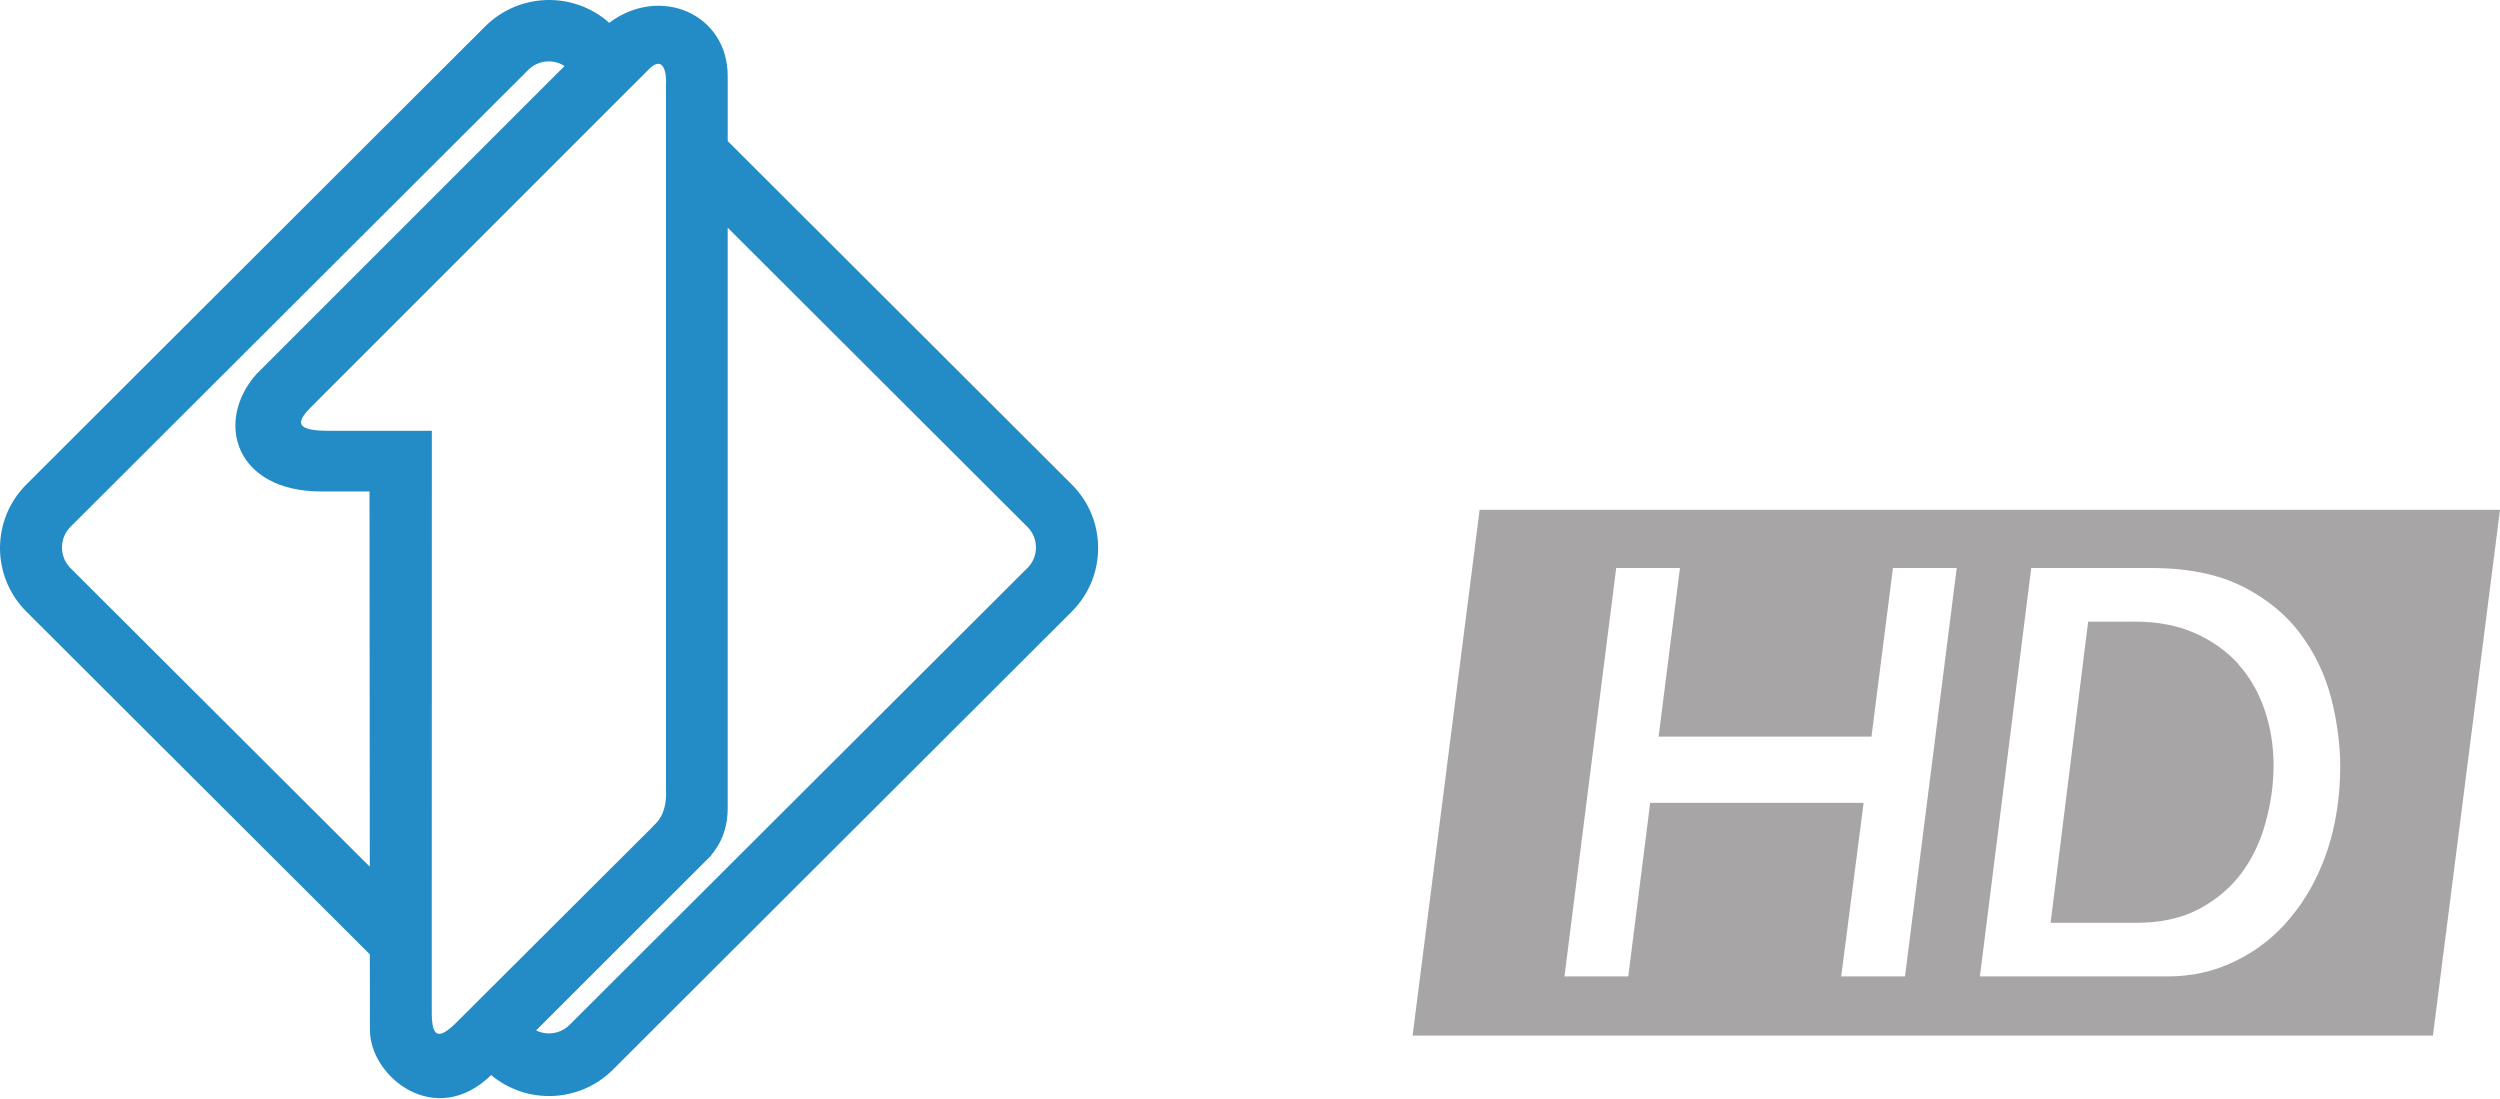
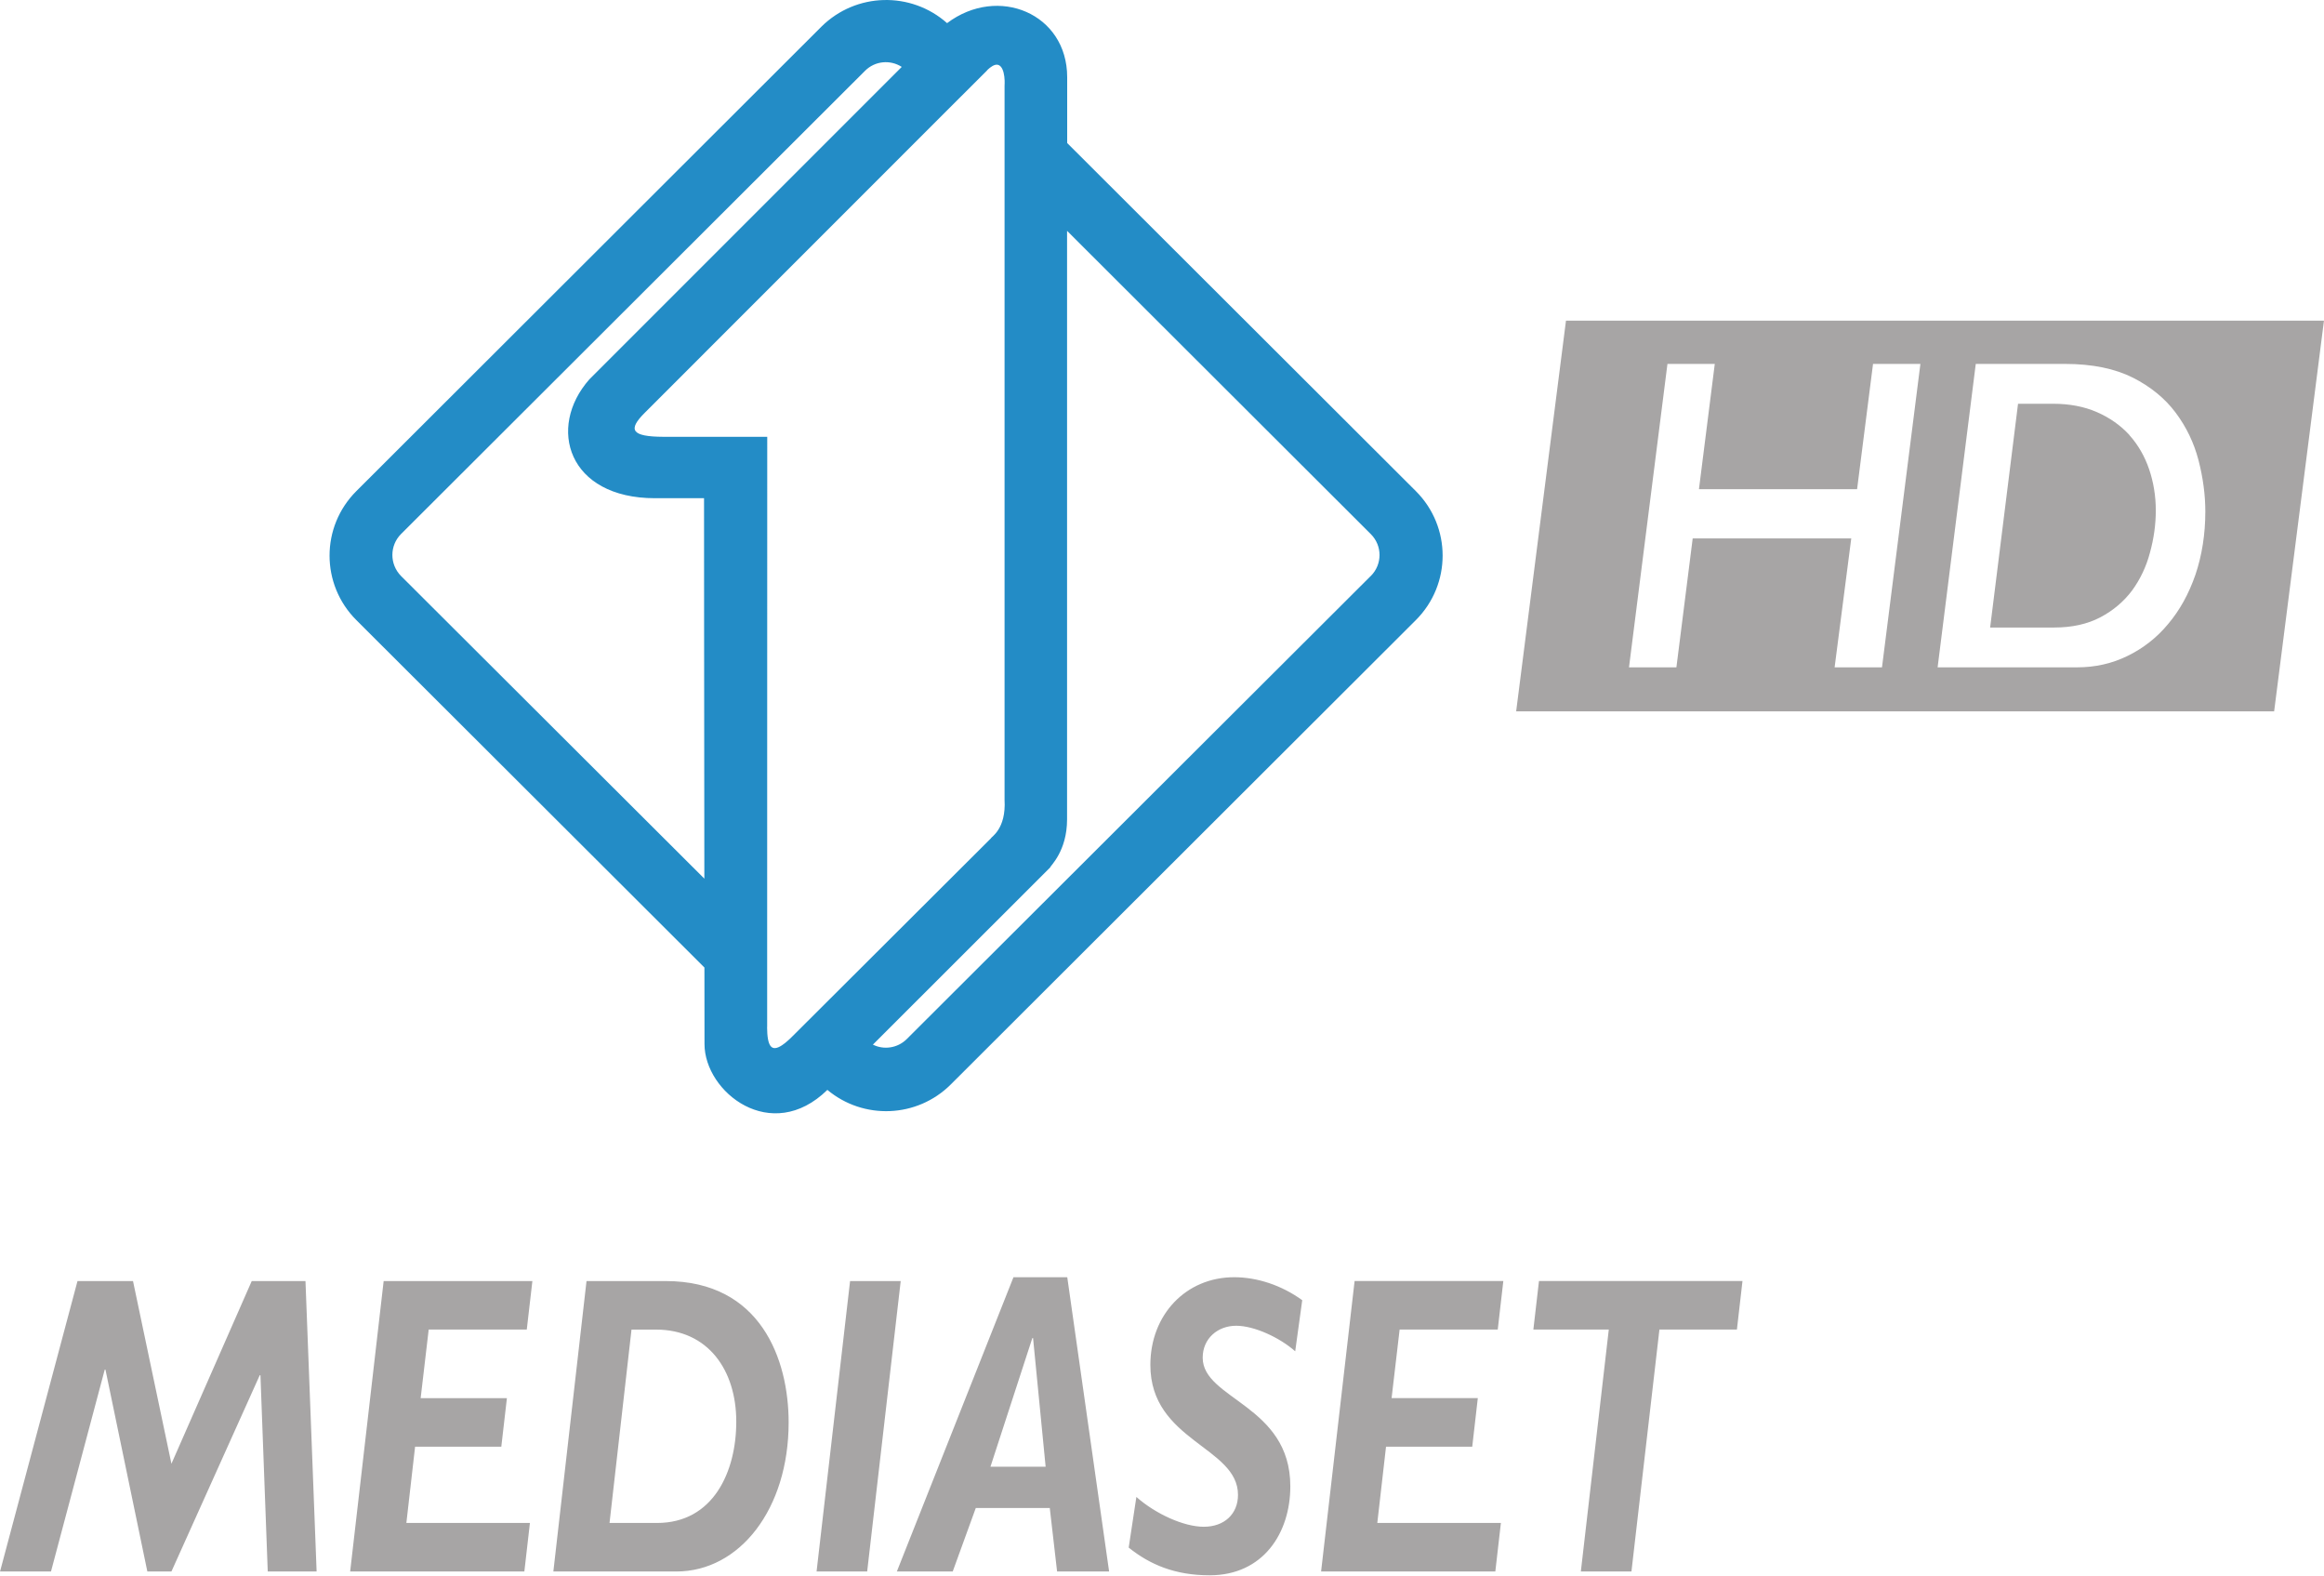
- <svg xmlns="http://www.w3.org/2000/svg" height="263.56" width="600" version="1.1" viewBox="0 0 158.75 69.732">
-   <path style="font-variant-ligatures:normal;shape-padding:0;color-rendering:auto;font-variant-alternates:normal;text-decoration-color:#000000;color:#000000;font-variant-numeric:normal;mix-blend-mode:normal;image-rendering:auto;text-indent:0;solid-color:#000000;font-variant-position:normal;text-decoration-line:none;font-feature-settings:normal;font-variant-caps:normal;isolation:auto;white-space:normal;shape-rendering:auto;text-transform:none;text-decoration-style:solid" stroke-width="1.216" fill="#a7a5a5" d="m93.957 32.37-0.111 0.876-4.147 32.515h64.791l4.26-33.391zm8.672 3.698h4.047l-1.354 10.705h13.517l1.362-10.705h4.051l-3.284 25.934h-4.051l1.423-11.021h-13.553l-1.392 11.021h-4.052zm26.355 0h7.615c2.36 0 4.306 0.414 5.79 1.168h0.012c1.533 0.779 2.761 1.788 3.661 2.992 0.912 1.216 1.569 2.579 1.958 4.063 0.389 1.508 0.584 2.992 0.584 4.391 0 1.946-0.292 3.759-0.839 5.389-0.572 1.654-1.35 3.053-2.336 4.221-0.973 1.18-2.153 2.092-3.479 2.737-1.314 0.645-2.749 0.973-4.294 0.973h-11.933zm3.613 3.406-0.109 0.876-2.275 18.246h5.486c1.472 0 2.81-0.28 3.941-0.876 1.083-0.572 2.007-1.35 2.713-2.299 0.693-0.949 1.204-2.031 1.52-3.224 0.328-1.192 0.499-2.396 0.499-3.601 0-1.229-0.195-2.421-0.572-3.528s-0.937-2.08-1.679-2.907v-0.012c-0.754-0.827-1.691-1.484-2.773-1.958-1.107-0.487-2.372-0.718-3.759-0.718z" />
-   <path stroke-width=".439" fill="#238cc6" d="m68.05 30.757-21.84-21.8v-4.123c0-3.986-4.329-5.792-7.523-3.387-2.264-2.005-5.704-1.924-7.873 0.222l-29.134 29.088c-2.24 2.236-2.24 5.849 0 8.085l21.804 21.758c0 2.49 0.005 4.273 0.005 4.792 0 3.014 4.182 6.316 7.698 2.873 2.254 1.887 5.614 1.769 7.731-0.34l29.134-29.083c2.24-2.236 2.24-5.849 0-8.085m-63.574 5.32c-0.723-0.731-0.723-1.901 0-2.627l29.069-29.013c0.629-0.627 1.583-0.707 2.302-0.245l-19.574 19.572c-2.665 3.019-1.337 7.443 4.116 7.443h3.072s0.005 13.73 0.019 23.829zm22.939 28.249v-5.363l0.005-31.606h-6.511c-1.994-0.009-2.249-0.429-1.148-1.519l18.907-18.91 2.495-2.49c0.043-0.057 0.09-0.099 0.142-0.141 0.043-0.042 0.09-0.071 0.128-0.099 0.581-0.429 0.832 0.141 0.86 0.844 0.005 0.108 0 0.217-0.005 0.33v44.717c0.109 1.854-0.851 2.33-0.851 2.415l-12.414 12.381c-0.071 0.066-0.132 0.132-0.194 0.189-0.047 0.038-0.085 0.08-0.128 0.113-0.014 0.014-0.033 0.033-0.047 0.042-0.052 0.042-0.099 0.085-0.146 0.123-0.005 0-0.009 0.005-0.009 0.005-0.057 0.038-0.095 0.075-0.146 0.108-0.68 0.453-0.931 0.066-0.94-1.137m37.818-28.253-29.067 29.004c-0.577 0.575-1.441 0.693-2.122 0.349l11.106-11.095c0-0.099 1.059-1.009 1.059-3.014v-36.861l19.026 18.994c0.732 0.726 0.732 1.896 0 2.627" />
+ <svg xmlns="http://www.w3.org/2000/svg" width="95.85mm" height="64.959mm" viewBox="0 0 95.85 64.959" version="1.1" id="svg852">
+   <defs id="defs846" />
+   <g id="layer1" transform="translate(-40.236,-102.056)">
+     <g id="g1410" transform="matrix(1.58456,0,0,1.58456,-51.5353,-78.6441)">
+       <path id="path4" d="m 94.767,126.817 -9.074,-9.057 v -1.713 c 0,-1.656 -1.798,-2.406 -3.126,-1.407 -0.94,-0.833 -2.37,-0.8 -3.271,0.092 l -12.104,12.085 c -0.931,0.929 -0.931,2.43 0,3.359 l 9.059,9.04 c 0,1.035 0.002,1.775 0.002,1.991 0,1.252 1.738,2.624 3.198,1.193 0.937,0.784 2.333,0.735 3.212,-0.141 l 12.104,-12.083 c 0.931,-0.929 0.931,-2.43 0,-3.359 m -26.413,2.21 c -0.3,-0.304 -0.3,-0.79 0,-1.092 l 12.077,-12.054 c 0.261,-0.261 0.658,-0.294 0.956,-0.102 l -8.132,8.132 c -1.107,1.254 -0.556,3.092 1.71,3.092 h 1.276 c 0,0 0.002,5.704 0.008,9.9 z m 9.53,11.737 v -2.228 l 0.002,-13.131 h -2.705 c -0.829,-0.004 -0.935,-0.178 -0.477,-0.631 l 7.855,-7.856 1.037,-1.035 c 0.018,-0.024 0.037,-0.041 0.059,-0.059 0.018,-0.018 0.037,-0.029 0.053,-0.041 0.242,-0.178 0.346,0.059 0.357,0.351 0.002,0.045 0,0.09 -0.002,0.137 v 18.578 c 0.045,0.77 -0.353,0.968 -0.353,1.003 l -5.158,5.144 c -0.029,0.027 -0.055,0.055 -0.08,0.078 -0.02,0.016 -0.035,0.033 -0.053,0.047 -0.006,0.006 -0.014,0.014 -0.02,0.018 -0.022,0.018 -0.041,0.035 -0.061,0.051 -0.002,0 -0.004,0.002 -0.004,0.002 -0.024,0.016 -0.039,0.031 -0.061,0.045 -0.283,0.188 -0.387,0.027 -0.391,-0.472 m 15.712,-11.738 -12.076,12.05 c -0.24,0.239 -0.599,0.288 -0.882,0.145 l 4.614,-4.61 c 0,-0.041 0.44,-0.419 0.44,-1.252 v -15.315 l 7.905,7.891 c 0.304,0.302 0.304,0.788 0,1.092" style="fill:#238cc6;stroke-width:0.182" />
+       <path id="path2" d="m 98.676,122.382 -0.034,0.267 -1.263,9.901 h 19.729 l 1.297,-10.168 z m 2.641,1.126 h 1.232 l -0.412,3.26 h 4.116 l 0.415,-3.26 h 1.233 l -1,7.897 h -1.233 l 0.433,-3.356 h -4.127 l -0.424,3.356 h -1.234 z m 8.025,0 h 2.319 c 0.719,0 1.311,0.126 1.763,0.356 h 0.004 c 0.467,0.237 0.841,0.544 1.115,0.911 0.278,0.37 0.478,0.785 0.596,1.237 0.119,0.459 0.178,0.911 0.178,1.337 0,0.593 -0.089,1.145 -0.256,1.641 -0.174,0.504 -0.411,0.93 -0.711,1.285 -0.296,0.359 -0.656,0.637 -1.059,0.833 -0.4,0.196 -0.837,0.296 -1.308,0.296 h -3.634 z m 1.1,1.037 -0.033,0.267 -0.693,5.556 h 1.671 c 0.448,0 0.856,-0.085 1.2,-0.267 0.33,-0.174 0.611,-0.411 0.826,-0.7 0.211,-0.289 0.367,-0.619 0.463,-0.982 0.1,-0.363 0.152,-0.73 0.152,-1.096 0,-0.374 -0.059,-0.737 -0.174,-1.074 -0.115,-0.337 -0.285,-0.633 -0.511,-0.885 v -0.004 c -0.23,-0.252 -0.515,-0.452 -0.845,-0.596 -0.337,-0.148 -0.722,-0.219 -1.145,-0.219 z" style="color:#000000;font-variant-ligatures:normal;font-variant-position:normal;font-variant-caps:normal;font-variant-numeric:normal;font-variant-alternates:normal;font-feature-settings:normal;text-indent:0;text-decoration:none;text-decoration-line:none;text-decoration-style:solid;text-decoration-color:#000000;text-transform:none;white-space:normal;shape-padding:0;isolation:auto;mix-blend-mode:normal;solid-color:#000000;fill:#a7a5a5;stroke-width:0.37;color-rendering:auto;image-rendering:auto;shape-rendering:auto" />
+       <path style="fill:#a7a5a5;fill-rule:nonzero;stroke:none;stroke-width:0.115" d="m 65.867,147.375 h -1.399 l -2.09,4.754 -1,-4.754 h -1.445 l -2.016,7.558 h 1.326 l 1.399,-5.253 h 0.019 l 1.09,5.253 h 0.627 l 2.299,-5.108 h 0.018 l 0.19,5.108 h 1.272 z m 5.906,0 h -3.871 l -0.872,7.558 h 4.534 l 0.145,-1.263 h -3.216 l 0.227,-1.984 h 2.244 l 0.146,-1.264 h -2.245 l 0.209,-1.785 h 2.553 z m 1.409,0 -0.863,7.558 h 3.199 c 1.653,0 2.925,-1.629 2.925,-3.879 0,-1.64 -0.727,-3.679 -3.199,-3.679 z m 1.171,1.263 h 0.637 c 1.363,0 2.09,1.065 2.09,2.394 0,1.307 -0.6,2.638 -2.062,2.638 h -1.237 z m 7.007,-1.263 h -1.318 l -0.872,7.558 h 1.317 z m 4.335,-0.1 h -1.4 l -3.035,7.657 h 1.454 l 0.6,-1.651 h 1.926 l 0.19,1.651 h 1.354 z m -0.909,1.584 h 0.019 l 0.327,3.347 h -1.436 z m 7.025,-0.986 c -0.537,-0.389 -1.173,-0.598 -1.772,-0.598 -1.254,0 -2.181,0.975 -2.181,2.283 0,1.983 2.281,2.127 2.281,3.38 0,0.498 -0.355,0.831 -0.891,0.831 -0.518,0 -1.254,-0.333 -1.754,-0.776 l -0.2,1.318 c 0.554,0.444 1.208,0.721 2.108,0.721 1.39,0 2.099,-1.097 2.099,-2.316 0,-2.117 -2.281,-2.261 -2.281,-3.347 0,-0.498 0.39,-0.831 0.872,-0.831 0.472,0 1.137,0.31 1.536,0.665 z m 5.234,-0.499 h -3.871 l -0.872,7.558 h 4.535 l 0.145,-1.263 h -3.217 l 0.227,-1.984 H 96.236 l 0.145,-1.264 h -2.244 l 0.209,-1.785 h 2.554 z m 6.225,0 h -5.297 l -0.146,1.263 h 1.963 l -0.727,6.295 h 1.317 l 0.728,-6.295 h 2.017 z" id="path3117" />
+     </g>
+   </g>
</svg>
